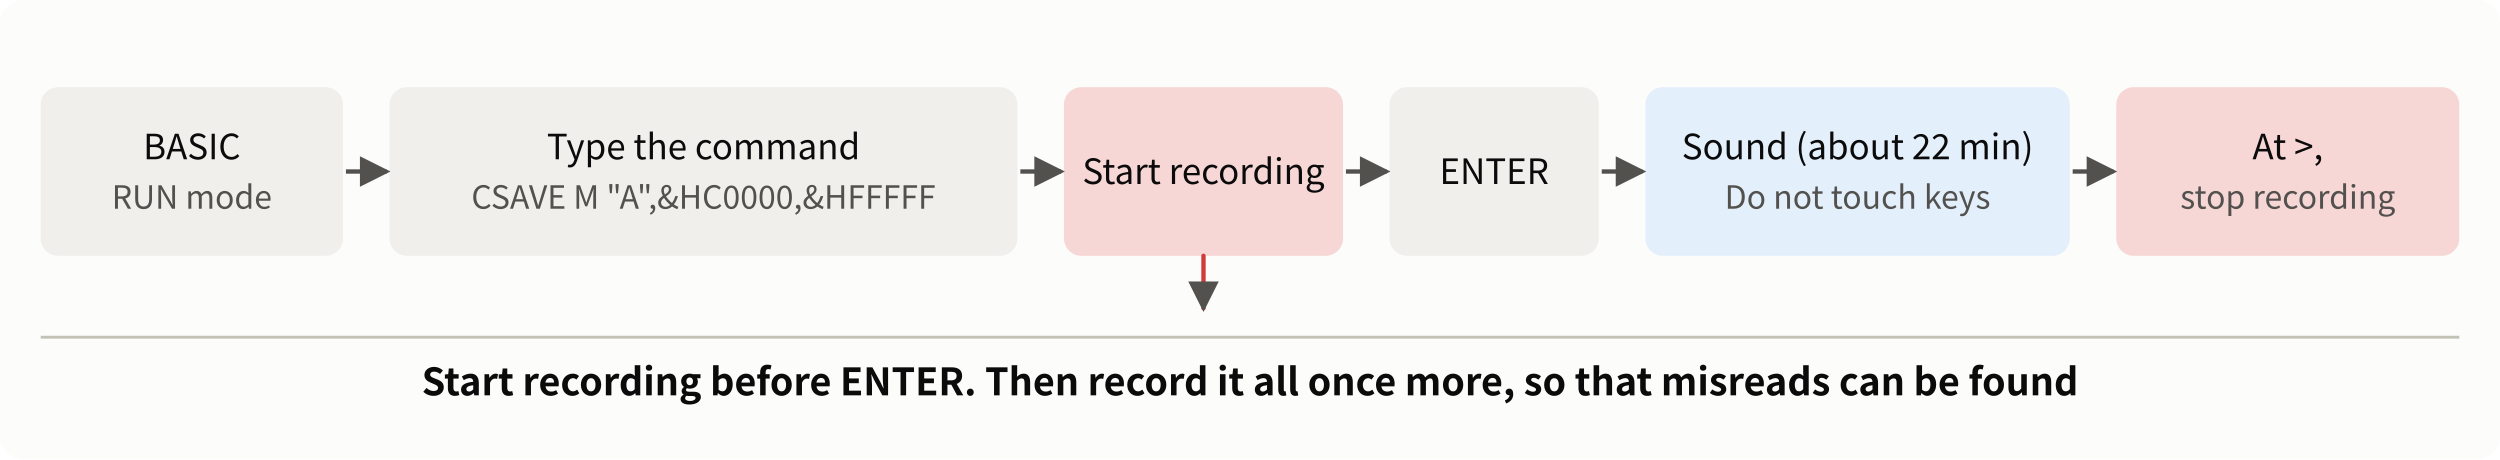
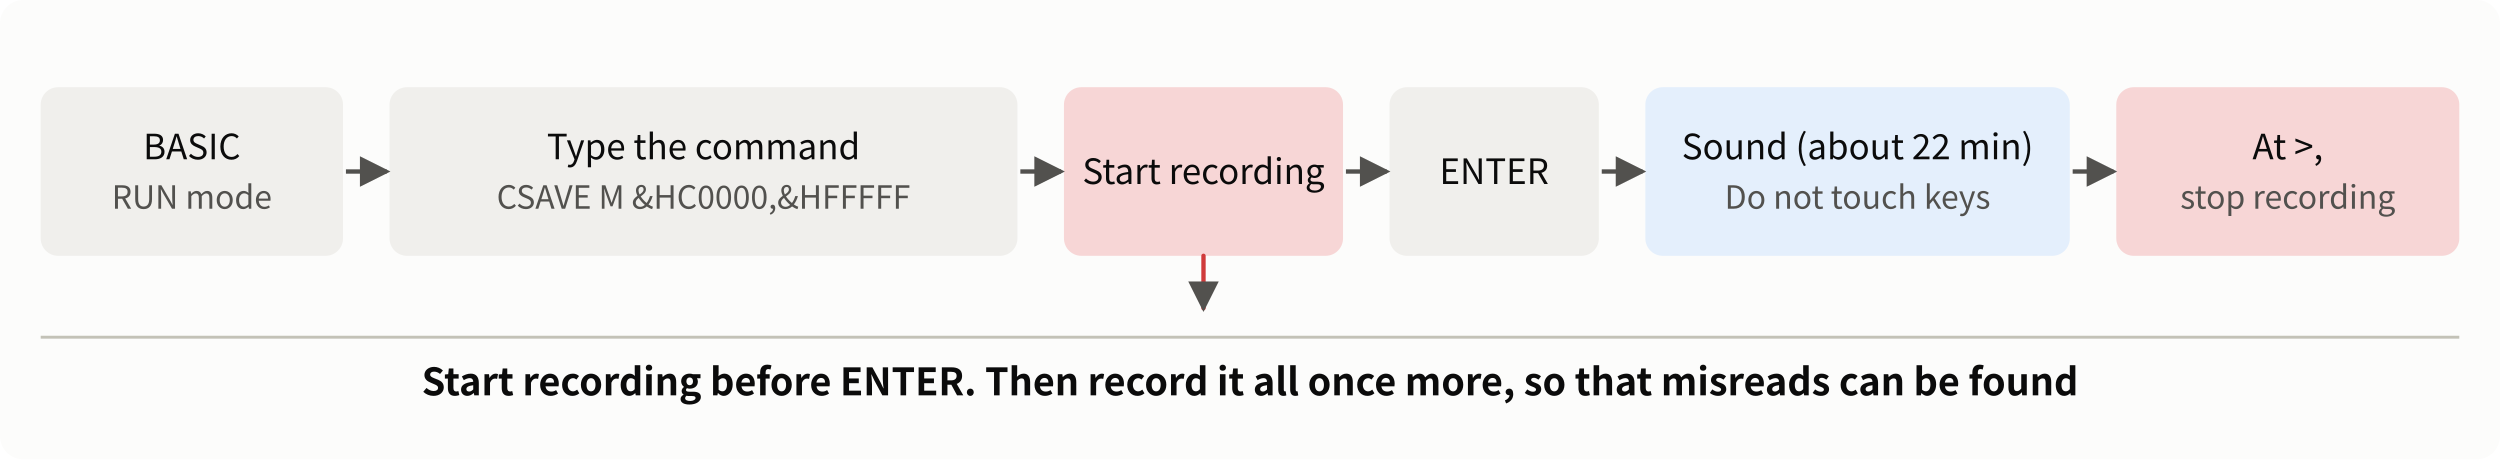
<svg xmlns="http://www.w3.org/2000/svg" viewBox="0 0 860 158" width="860" height="158" font-family="system-ui, -apple-system, &quot;Segoe UI&quot;, &quot;Yu Gothic UI&quot;, &quot;Hiragino Sans&quot;, &quot;Noto Sans CJK JP&quot;, sans-serif" role="img">
  <defs>
    <marker id="arrow" viewBox="0 0 8 8" refX="7" refY="4" markerWidth="7" markerHeight="7" orient="auto-start-reverse">
      <path d="M0 0L8 4L0 8z" fill="#52514e" />
    </marker>
  </defs>
  <rect width="860" height="158" rx="8" fill="#fcfcfb" />
  <rect x="14.0" y="30.0" width="104.0" height="58.0" rx="6" fill="#f0efec" />
  <text x="66.0" y="54.8" font-size="12" fill="#0b0b0b" text-anchor="middle">BASIC</text>
  <text x="66.0" y="71.8" font-size="11" fill="#52514e" text-anchor="middle">RUN mode</text>
  <rect x="134.0" y="30.0" width="216.0" height="58.0" rx="6" fill="#f0efec" />
  <text x="242.0" y="54.8" font-size="12" fill="#0b0b0b" text-anchor="middle">Type the command</text>
-   <text x="242.0" y="71.8" font-size="11" fill="#52514e" text-anchor="middle">CSAVE M "A",&amp;HC0000,&amp;HFFFFF</text>
+   <text x="242.0" y="71.8" font-size="11" fill="#52514e" text-anchor="middle">CSAVE M &amp;HC0000,&amp;HFFFFF</text>
  <line x1="119.0" y1="59.0" x2="133.0" y2="59.0" stroke="#52514e" stroke-width="1.5" marker-end="url(#arrow)" />
  <rect x="366.0" y="30.0" width="96.0" height="58.0" rx="6" fill="#f7d6d6" />
  <text x="414.0" y="63.3" font-size="12" fill="#0b0b0b" text-anchor="middle">Start recording</text>
  <line x1="351.0" y1="59.0" x2="365.0" y2="59.0" stroke="#52514e" stroke-width="1.5" marker-end="url(#arrow)" />
  <rect x="478.0" y="30.0" width="72.0" height="58.0" rx="6" fill="#f0efec" />
  <text x="514.0" y="63.3" font-size="12" fill="#0b0b0b" text-anchor="middle">ENTER</text>
  <line x1="463.0" y1="59.0" x2="477.0" y2="59.0" stroke="#52514e" stroke-width="1.5" marker-end="url(#arrow)" />
  <rect x="566.0" y="30.0" width="146.0" height="58.0" rx="6" fill="#e4effc" />
  <text x="639.0" y="54.8" font-size="12" fill="#0b0b0b" text-anchor="middle">Sound (about 22 min)</text>
  <text x="639.0" y="71.8" font-size="11" fill="#52514e" text-anchor="middle">Do not touch keys</text>
  <line x1="551.0" y1="59.0" x2="565.0" y2="59.0" stroke="#52514e" stroke-width="1.5" marker-end="url(#arrow)" />
  <rect x="728.0" y="30.0" width="118.0" height="58.0" rx="6" fill="#f7d6d6" />
  <text x="787.0" y="54.8" font-size="12" fill="#0b0b0b" text-anchor="middle">At &gt;,</text>
  <text x="787.0" y="71.8" font-size="11" fill="#52514e" text-anchor="middle">stop recording</text>
  <line x1="713.0" y1="59.0" x2="727.0" y2="59.0" stroke="#52514e" stroke-width="1.5" marker-end="url(#arrow)" />
  <line x1="14.0" y1="116.0" x2="846.0" y2="116.0" stroke="#c3c2b7" stroke-width="1" />
  <path d="M414 88 L414 106" fill="none" stroke="#d03b3b" stroke-width="1.5" stroke-linejoin="round" stroke-linecap="round" marker-end="url(#arrow)" />
  <text x="430.0" y="136.0" font-size="13" fill="#0b0b0b" text-anchor="middle" font-weight="600">Start recording before ENTER. Then record it all once more, so that misreads can be found</text>
</svg>
